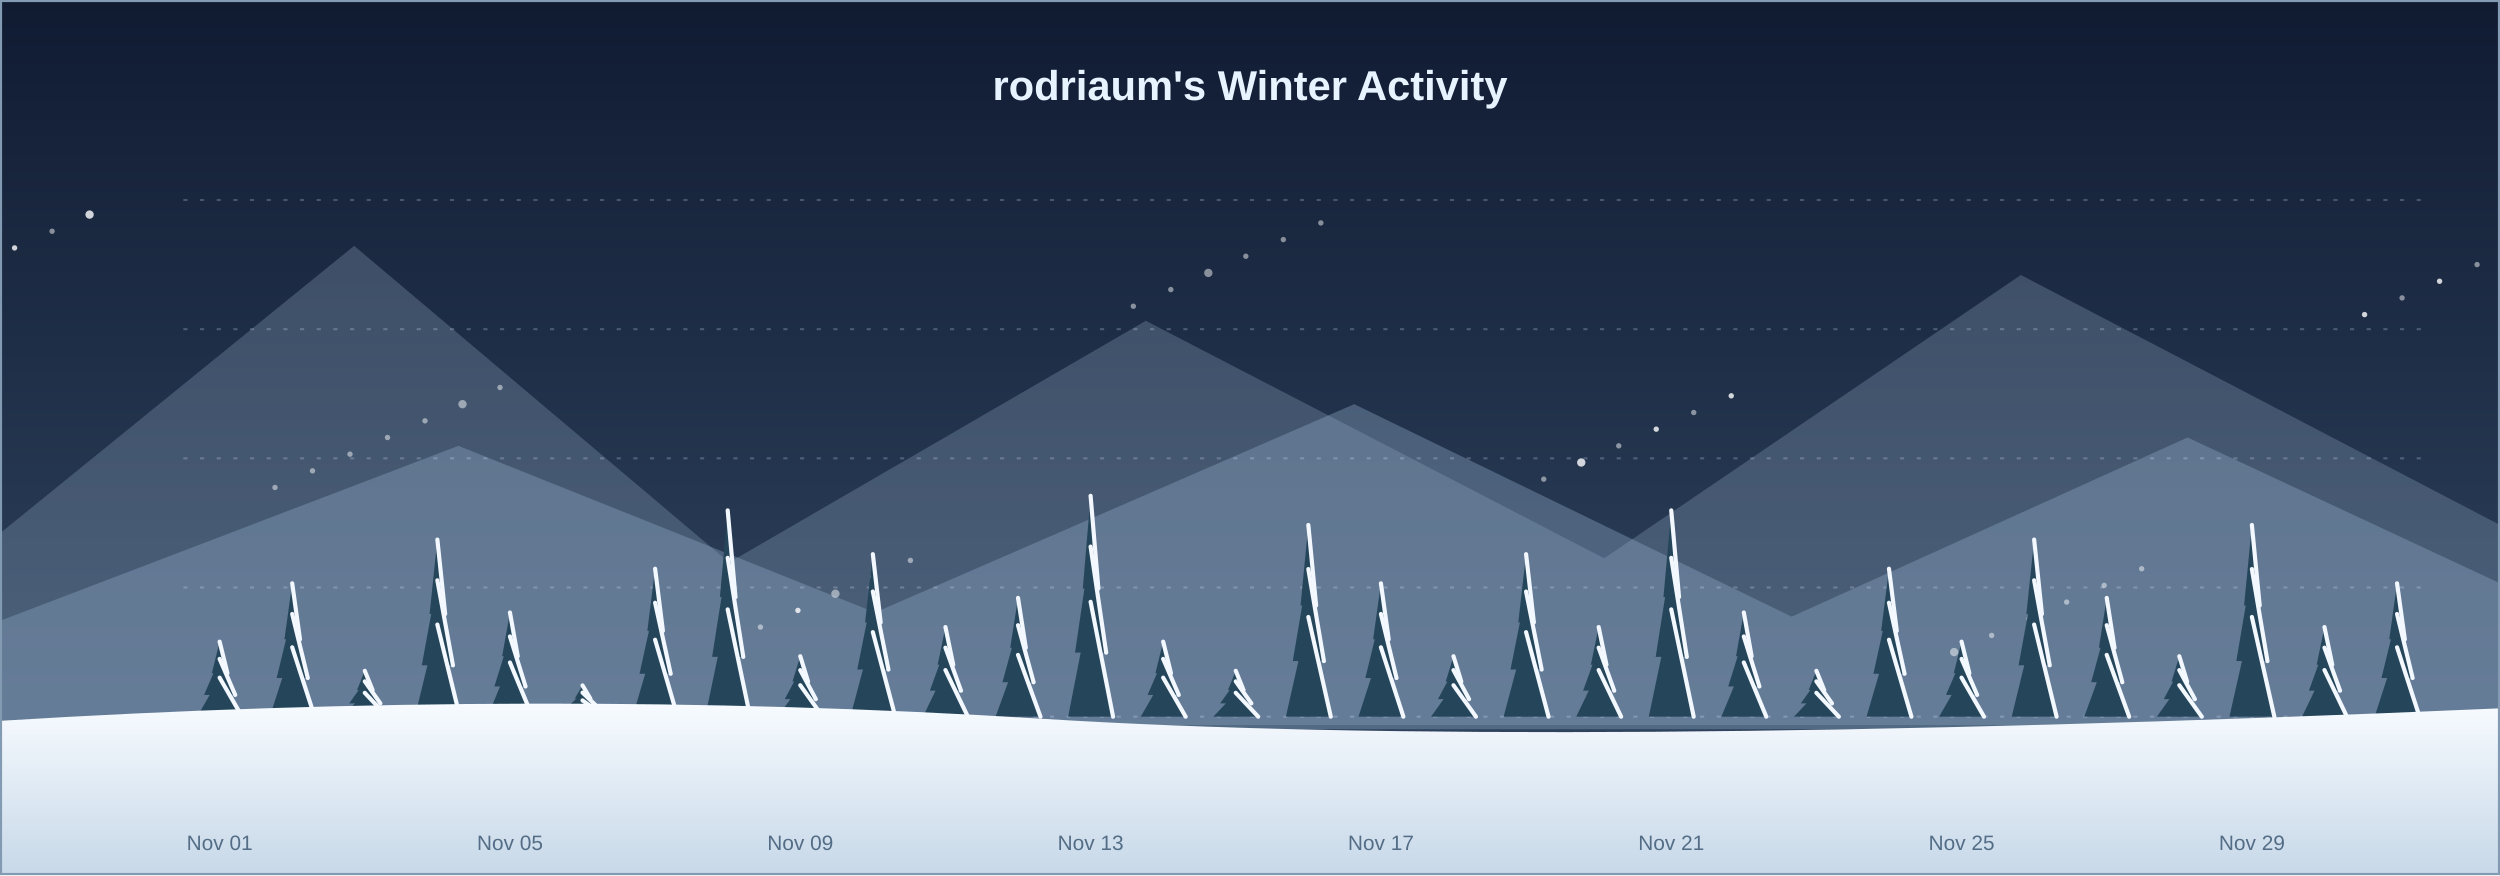
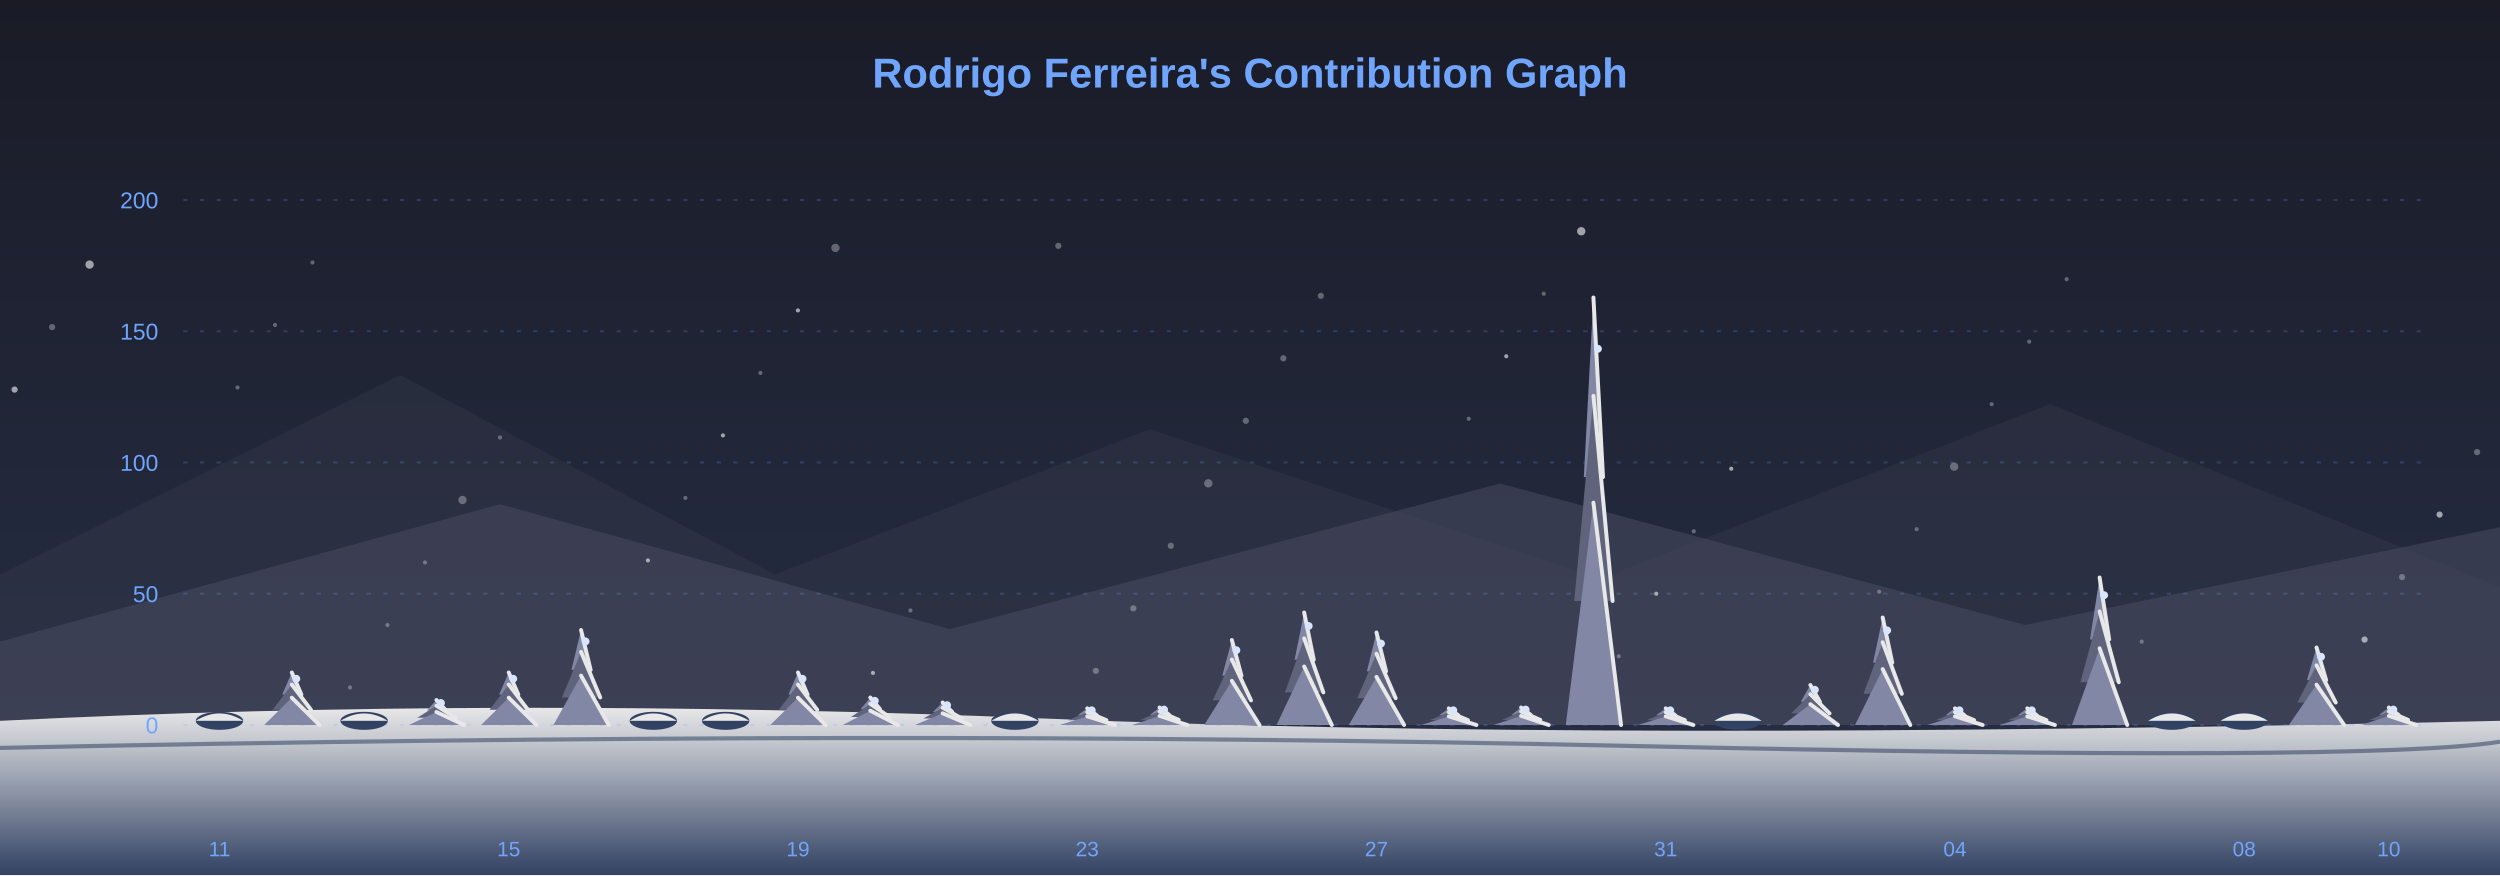
- <svg xmlns="http://www.w3.org/2000/svg" width="1200" height="420" viewBox="0 0 1200 420" role="img" aria-label="Snowy contribution graph preview">
+ <svg xmlns="http://www.w3.org/2000/svg" width="1200" height="420" viewBox="0 0 1200 420" role="img" aria-label="Rodrigo Ferreira's Contribution Graph">
  <defs>
-     <linearGradient id="sky" x1="0" y1="0" x2="0" y2="1">
-       <stop offset="0%" stop-color="#101b32" />
-       <stop offset="100%" stop-color="#354b67" />
+     <linearGradient id="snowy-sky" x1="0" y1="0" x2="0" y2="1">
+       <stop offset="0%" stop-color="#1a1b27" />
+       <stop offset="100%" stop-color="#283149" />
    </linearGradient>
-     <linearGradient id="ground" x1="0" y1="0" x2="0" y2="1">
-       <stop offset="0%" stop-color="#f7fbff" />
-       <stop offset="100%" stop-color="#c7d8e8" />
+     <linearGradient id="snowy-ground" x1="0" y1="0" x2="0" y2="1">
+       <stop offset="0%" stop-color="#e8e8e9" />
+       <stop offset="100%" stop-color="#324263" />
    </linearGradient>
  </defs>
-   <rect width="1200" height="420" fill="url(#sky)" />
-   <text x="600" y="48" text-anchor="middle" fill="#e7f3ff" font-family="Arial,sans-serif" font-size="20" font-weight="600">rodriaum's Winter Activity</text>
-   <path d="M0 256 L170 118 L350 270 L550 154 L770 268 L970 132 L1200 252 V348 H0Z" fill="#a9c0d8" opacity=".25" />
-   <path d="M0 298 L220 214 L420 294 L650 194 L860 296 L1050 210 L1200 280 V350 H0Z" fill="#8da9c4" opacity=".38" />
-   <g stroke="#dcecff" stroke-opacity=".24" stroke-dasharray="2 6">
-     <path d="M88 96H1164" />
-     <path d="M88 158H1164" />
-     <path d="M88 220H1164" />
-     <path d="M88 282H1164" />
-     <path d="M88 344H1164" />
-   </g>
-   <circle cx="43" cy="103" r="2" fill="#fff" opacity="0.8" />
-   <circle cx="240" cy="186" r="1.3" fill="#fff" opacity="0.48" />
-   <circle cx="437" cy="269" r="1.3" fill="#fff" opacity="0.48" />
-   <circle cx="634" cy="107" r="1.3" fill="#fff" opacity="0.48" />
-   <circle cx="831" cy="190" r="1.3" fill="#fff" opacity="0.8" />
-   <circle cx="1028" cy="273" r="1.3" fill="#fff" opacity="0.48" />
-   <circle cx="25" cy="111" r="1.3" fill="#fff" opacity="0.48" />
-   <circle cx="222" cy="194" r="2" fill="#fff" opacity="0.48" />
-   <circle cx="419" cy="277" r="1.3" fill="#fff" opacity="0.8" />
-   <circle cx="616" cy="115" r="1.3" fill="#fff" opacity="0.48" />
-   <circle cx="813" cy="198" r="1.3" fill="#fff" opacity="0.48" />
-   <circle cx="1010" cy="281" r="1.3" fill="#fff" opacity="0.48" />
-   <circle cx="7" cy="119" r="1.3" fill="#fff" opacity="0.8" />
-   <circle cx="204" cy="202" r="1.3" fill="#fff" opacity="0.48" />
-   <circle cx="401" cy="285" r="2" fill="#fff" opacity="0.48" />
-   <circle cx="598" cy="123" r="1.3" fill="#fff" opacity="0.48" />
-   <circle cx="795" cy="206" r="1.3" fill="#fff" opacity="0.8" />
-   <circle cx="992" cy="289" r="1.3" fill="#fff" opacity="0.48" />
-   <circle cx="1189" cy="127" r="1.3" fill="#fff" opacity="0.48" />
-   <circle cx="186" cy="210" r="1.3" fill="#fff" opacity="0.48" />
-   <circle cx="383" cy="293" r="1.3" fill="#fff" opacity="0.8" />
-   <circle cx="580" cy="131" r="2" fill="#fff" opacity="0.48" />
-   <circle cx="777" cy="214" r="1.3" fill="#fff" opacity="0.48" />
-   <circle cx="974" cy="297" r="1.3" fill="#fff" opacity="0.48" />
-   <circle cx="1171" cy="135" r="1.3" fill="#fff" opacity="0.8" />
-   <circle cx="168" cy="218" r="1.3" fill="#fff" opacity="0.48" />
-   <circle cx="365" cy="301" r="1.3" fill="#fff" opacity="0.48" />
-   <circle cx="562" cy="139" r="1.3" fill="#fff" opacity="0.48" />
-   <circle cx="759" cy="222" r="2" fill="#fff" opacity="0.8" />
-   <circle cx="956" cy="305" r="1.3" fill="#fff" opacity="0.48" />
-   <circle cx="1153" cy="143" r="1.3" fill="#fff" opacity="0.48" />
-   <circle cx="150" cy="226" r="1.3" fill="#fff" opacity="0.48" />
-   <circle cx="347" cy="309" r="1.3" fill="#fff" opacity="0.8" />
-   <circle cx="544" cy="147" r="1.3" fill="#fff" opacity="0.48" />
-   <circle cx="741" cy="230" r="1.3" fill="#fff" opacity="0.48" />
-   <circle cx="938" cy="313" r="2" fill="#fff" opacity="0.48" />
-   <circle cx="1135" cy="151" r="1.3" fill="#fff" opacity="0.8" />
-   <circle cx="132" cy="234" r="1.3" fill="#fff" opacity="0.48" />
-   <g>
-     <rect x="104.319" y="338.96" width="2.2" height="5.04" fill="#52677b" />
-     <path d="M105.419 308L109.159 323.12H101.679Z" fill="#25465a" />
-     <path d="M105.419 308L109.159 323.12" stroke="#f3f8ff" stroke-width="2" stroke-linecap="round" />
-     <path d="M105.419 316.28L112.899 333.56H97.939Z" fill="#25465a" />
-     <path d="M105.419 316.28L112.899 333.56" stroke="#f3f8ff" stroke-width="2" stroke-linecap="round" />
-     <path d="M105.419 325.28L116.199 344H94.639Z" fill="#25465a" />
-     <path d="M105.419 325.28L116.199 344" stroke="#f3f8ff" stroke-width="2" stroke-linecap="round" />
-   </g>
-   <g>
-     <rect x="139.158" y="335.04" width="2.2" height="8.96" fill="#52677b" />
-     <path d="M140.258 280L143.998 306.88H136.518Z" fill="#25465a" />
-     <path d="M140.258 280L143.998 306.88" stroke="#f3f8ff" stroke-width="2" stroke-linecap="round" />
-     <path d="M140.258 294.72L147.738 325.44H132.778Z" fill="#25465a" />
-     <path d="M140.258 294.72L147.738 325.44" stroke="#f3f8ff" stroke-width="2" stroke-linecap="round" />
-     <path d="M140.258 310.72L151.038 344H129.478Z" fill="#25465a" />
-     <path d="M140.258 310.72L151.038 344" stroke="#f3f8ff" stroke-width="2" stroke-linecap="round" />
-   </g>
-   <g>
-     <rect x="173.997" y="340.92" width="2.2" height="3.08" fill="#52677b" />
-     <path d="M175.097 322L178.837 331.24H171.357Z" fill="#25465a" />
-     <path d="M175.097 322L178.837 331.24" stroke="#f3f8ff" stroke-width="2" stroke-linecap="round" />
-     <path d="M175.097 327.06L182.577 337.62H167.617Z" fill="#25465a" />
-     <path d="M175.097 327.06L182.577 337.62" stroke="#f3f8ff" stroke-width="2" stroke-linecap="round" />
-     <path d="M175.097 332.56L185.877 344H164.317Z" fill="#25465a" />
-     <path d="M175.097 332.56L185.877 344" stroke="#f3f8ff" stroke-width="2" stroke-linecap="round" />
-   </g>
-   <g>
-     <rect x="208.835" y="332.1" width="2.2" height="11.9" fill="#52677b" />
-     <path d="M209.935 259L213.675 294.7H206.195Z" fill="#25465a" />
-     <path d="M209.935 259L213.675 294.7" stroke="#f3f8ff" stroke-width="2" stroke-linecap="round" />
-     <path d="M209.935 278.55L217.415 319.35H202.455Z" fill="#25465a" />
-     <path d="M209.935 278.55L217.415 319.35" stroke="#f3f8ff" stroke-width="2" stroke-linecap="round" />
-     <path d="M209.935 299.8L220.715 344H199.155Z" fill="#25465a" />
-     <path d="M209.935 299.8L220.715 344" stroke="#f3f8ff" stroke-width="2" stroke-linecap="round" />
-   </g>
-   <g>
-     <rect x="243.674" y="337" width="2.2" height="7" fill="#52677b" />
-     <path d="M244.774 294L248.514 315H241.034Z" fill="#25465a" />
-     <path d="M244.774 294L248.514 315" stroke="#f3f8ff" stroke-width="2" stroke-linecap="round" />
-     <path d="M244.774 305.5L252.254 329.5H237.294Z" fill="#25465a" />
-     <path d="M244.774 305.5L252.254 329.5" stroke="#f3f8ff" stroke-width="2" stroke-linecap="round" />
-     <path d="M244.774 318L255.554 344H233.994Z" fill="#25465a" />
-     <path d="M244.774 318L255.554 344" stroke="#f3f8ff" stroke-width="2" stroke-linecap="round" />
-   </g>
-   <g>
-     <rect x="278.513" y="341.9" width="2.2" height="2.1" fill="#52677b" />
-     <path d="M279.613 329L283.353 335.3H275.873Z" fill="#25465a" />
-     <path d="M279.613 329L283.353 335.3" stroke="#f3f8ff" stroke-width="2" stroke-linecap="round" />
-     <path d="M279.613 332.45L287.093 339.65H272.133Z" fill="#25465a" />
-     <path d="M279.613 332.45L287.093 339.65" stroke="#f3f8ff" stroke-width="2" stroke-linecap="round" />
-     <path d="M279.613 336.2L290.393 344H268.833Z" fill="#25465a" />
-     <path d="M279.613 336.2L290.393 344" stroke="#f3f8ff" stroke-width="2" stroke-linecap="round" />
-   </g>
-   <g>
-     <rect x="313.352" y="334.06" width="2.2" height="9.94" fill="#52677b" />
-     <path d="M314.452 273L318.192 302.82H310.712Z" fill="#25465a" />
-     <path d="M314.452 273L318.192 302.82" stroke="#f3f8ff" stroke-width="2" stroke-linecap="round" />
-     <path d="M314.452 289.33L321.932 323.41H306.972Z" fill="#25465a" />
-     <path d="M314.452 289.33L321.932 323.41" stroke="#f3f8ff" stroke-width="2" stroke-linecap="round" />
-     <path d="M314.452 307.08L325.232 344H303.672Z" fill="#25465a" />
-     <path d="M314.452 307.08L325.232 344" stroke="#f3f8ff" stroke-width="2" stroke-linecap="round" />
-   </g>
-   <g>
-     <rect x="348.19" y="330.14" width="2.2" height="13.86" fill="#52677b" />
-     <path d="M349.29 245L353.03 286.58H345.55Z" fill="#25465a" />
-     <path d="M349.29 245L353.03 286.58" stroke="#f3f8ff" stroke-width="2" stroke-linecap="round" />
-     <path d="M349.29 267.77L356.77 315.29H341.81Z" fill="#25465a" />
-     <path d="M349.29 267.77L356.77 315.29" stroke="#f3f8ff" stroke-width="2" stroke-linecap="round" />
-     <path d="M349.29 292.52L360.07 344H338.51Z" fill="#25465a" />
-     <path d="M349.29 292.52L360.07 344" stroke="#f3f8ff" stroke-width="2" stroke-linecap="round" />
-   </g>
-   <g>
-     <rect x="383.029" y="339.94" width="2.2" height="4.06" fill="#52677b" />
-     <path d="M384.129 315L387.869 327.18H380.389Z" fill="#25465a" />
-     <path d="M384.129 315L387.869 327.18" stroke="#f3f8ff" stroke-width="2" stroke-linecap="round" />
-     <path d="M384.129 321.67L391.609 335.59H376.649Z" fill="#25465a" />
-     <path d="M384.129 321.67L391.609 335.59" stroke="#f3f8ff" stroke-width="2" stroke-linecap="round" />
-     <path d="M384.129 328.92L394.909 344H373.349Z" fill="#25465a" />
-     <path d="M384.129 328.92L394.909 344" stroke="#f3f8ff" stroke-width="2" stroke-linecap="round" />
-   </g>
-   <g>
-     <rect x="417.868" y="333.08" width="2.2" height="10.92" fill="#52677b" />
-     <path d="M418.968 266L422.708 298.76H415.228Z" fill="#25465a" />
-     <path d="M418.968 266L422.708 298.76" stroke="#f3f8ff" stroke-width="2" stroke-linecap="round" />
-     <path d="M418.968 283.94L426.448 321.38H411.488Z" fill="#25465a" />
-     <path d="M418.968 283.94L426.448 321.38" stroke="#f3f8ff" stroke-width="2" stroke-linecap="round" />
-     <path d="M418.968 303.44L429.748 344H408.188Z" fill="#25465a" />
-     <path d="M418.968 303.44L429.748 344" stroke="#f3f8ff" stroke-width="2" stroke-linecap="round" />
-   </g>
-   <g>
-     <rect x="452.706" y="337.98" width="2.2" height="6.02" fill="#52677b" />
-     <path d="M453.806 301L457.546 319.06H450.066Z" fill="#25465a" />
-     <path d="M453.806 301L457.546 319.06" stroke="#f3f8ff" stroke-width="2" stroke-linecap="round" />
-     <path d="M453.806 310.89L461.286 331.53H446.326Z" fill="#25465a" />
-     <path d="M453.806 310.89L461.286 331.53" stroke="#f3f8ff" stroke-width="2" stroke-linecap="round" />
-     <path d="M453.806 321.64L464.586 344H443.026Z" fill="#25465a" />
-     <path d="M453.806 321.64L464.586 344" stroke="#f3f8ff" stroke-width="2" stroke-linecap="round" />
-   </g>
-   <g>
-     <rect x="487.545" y="336.02" width="2.2" height="7.98" fill="#52677b" />
-     <path d="M488.645 287L492.385 310.94H484.905Z" fill="#25465a" />
-     <path d="M488.645 287L492.385 310.94" stroke="#f3f8ff" stroke-width="2" stroke-linecap="round" />
-     <path d="M488.645 300.11L496.125 327.47H481.165Z" fill="#25465a" />
-     <path d="M488.645 300.11L496.125 327.47" stroke="#f3f8ff" stroke-width="2" stroke-linecap="round" />
-     <path d="M488.645 314.36L499.425 344H477.865Z" fill="#25465a" />
-     <path d="M488.645 314.36L499.425 344" stroke="#f3f8ff" stroke-width="2" stroke-linecap="round" />
-   </g>
-   <g>
-     <rect x="522.384" y="329.16" width="2.2" height="14.84" fill="#52677b" />
-     <path d="M523.484 238L527.224 282.52H519.744Z" fill="#25465a" />
-     <path d="M523.484 238L527.224 282.52" stroke="#f3f8ff" stroke-width="2" stroke-linecap="round" />
-     <path d="M523.484 262.38L530.964 313.26H516.004Z" fill="#25465a" />
-     <path d="M523.484 262.38L530.964 313.26" stroke="#f3f8ff" stroke-width="2" stroke-linecap="round" />
-     <path d="M523.484 288.88L534.264 344H512.704Z" fill="#25465a" />
-     <path d="M523.484 288.88L534.264 344" stroke="#f3f8ff" stroke-width="2" stroke-linecap="round" />
-   </g>
-   <g>
-     <rect x="557.223" y="338.96" width="2.2" height="5.04" fill="#52677b" />
-     <path d="M558.323 308L562.063 323.12H554.583Z" fill="#25465a" />
-     <path d="M558.323 308L562.063 323.12" stroke="#f3f8ff" stroke-width="2" stroke-linecap="round" />
-     <path d="M558.323 316.28L565.803 333.56H550.843Z" fill="#25465a" />
-     <path d="M558.323 316.28L565.803 333.56" stroke="#f3f8ff" stroke-width="2" stroke-linecap="round" />
-     <path d="M558.323 325.28L569.103 344H547.543Z" fill="#25465a" />
-     <path d="M558.323 325.28L569.103 344" stroke="#f3f8ff" stroke-width="2" stroke-linecap="round" />
-   </g>
-   <g>
-     <rect x="592.061" y="340.92" width="2.2" height="3.08" fill="#52677b" />
-     <path d="M593.161 322L596.901 331.24H589.421Z" fill="#25465a" />
-     <path d="M593.161 322L596.901 331.24" stroke="#f3f8ff" stroke-width="2" stroke-linecap="round" />
-     <path d="M593.161 327.06L600.641 337.62H585.681Z" fill="#25465a" />
-     <path d="M593.161 327.06L600.641 337.62" stroke="#f3f8ff" stroke-width="2" stroke-linecap="round" />
-     <path d="M593.161 332.56L603.941 344H582.381Z" fill="#25465a" />
-     <path d="M593.161 332.56L603.941 344" stroke="#f3f8ff" stroke-width="2" stroke-linecap="round" />
-   </g>
-   <g>
-     <rect x="626.9" y="331.12" width="2.2" height="12.88" fill="#52677b" />
-     <path d="M628 252L631.74 290.64H624.26Z" fill="#25465a" />
-     <path d="M628 252L631.74 290.64" stroke="#f3f8ff" stroke-width="2" stroke-linecap="round" />
-     <path d="M628 273.16L635.48 317.32H620.52Z" fill="#25465a" />
-     <path d="M628 273.16L635.48 317.32" stroke="#f3f8ff" stroke-width="2" stroke-linecap="round" />
-     <path d="M628 296.16L638.78 344H617.22Z" fill="#25465a" />
-     <path d="M628 296.16L638.78 344" stroke="#f3f8ff" stroke-width="2" stroke-linecap="round" />
-   </g>
-   <g>
-     <rect x="661.739" y="335.04" width="2.2" height="8.96" fill="#52677b" />
-     <path d="M662.839 280L666.579 306.88H659.099Z" fill="#25465a" />
-     <path d="M662.839 280L666.579 306.88" stroke="#f3f8ff" stroke-width="2" stroke-linecap="round" />
-     <path d="M662.839 294.72L670.319 325.44H655.359Z" fill="#25465a" />
-     <path d="M662.839 294.72L670.319 325.44" stroke="#f3f8ff" stroke-width="2" stroke-linecap="round" />
-     <path d="M662.839 310.72L673.619 344H652.059Z" fill="#25465a" />
-     <path d="M662.839 310.72L673.619 344" stroke="#f3f8ff" stroke-width="2" stroke-linecap="round" />
-   </g>
-   <g>
-     <rect x="696.577" y="339.94" width="2.2" height="4.06" fill="#52677b" />
-     <path d="M697.677 315L701.417 327.18H693.937Z" fill="#25465a" />
-     <path d="M697.677 315L701.417 327.18" stroke="#f3f8ff" stroke-width="2" stroke-linecap="round" />
-     <path d="M697.677 321.67L705.157 335.59H690.197Z" fill="#25465a" />
-     <path d="M697.677 321.67L705.157 335.59" stroke="#f3f8ff" stroke-width="2" stroke-linecap="round" />
-     <path d="M697.677 328.92L708.457 344H686.897Z" fill="#25465a" />
-     <path d="M697.677 328.92L708.457 344" stroke="#f3f8ff" stroke-width="2" stroke-linecap="round" />
-   </g>
-   <g>
-     <rect x="731.416" y="333.08" width="2.2" height="10.92" fill="#52677b" />
-     <path d="M732.516 266L736.256 298.76H728.776Z" fill="#25465a" />
-     <path d="M732.516 266L736.256 298.76" stroke="#f3f8ff" stroke-width="2" stroke-linecap="round" />
-     <path d="M732.516 283.94L739.996 321.38H725.036Z" fill="#25465a" />
-     <path d="M732.516 283.94L739.996 321.38" stroke="#f3f8ff" stroke-width="2" stroke-linecap="round" />
-     <path d="M732.516 303.44L743.296 344H721.736Z" fill="#25465a" />
-     <path d="M732.516 303.44L743.296 344" stroke="#f3f8ff" stroke-width="2" stroke-linecap="round" />
-   </g>
-   <g>
-     <rect x="766.255" y="337.98" width="2.2" height="6.02" fill="#52677b" />
-     <path d="M767.355 301L771.095 319.06H763.615Z" fill="#25465a" />
-     <path d="M767.355 301L771.095 319.06" stroke="#f3f8ff" stroke-width="2" stroke-linecap="round" />
-     <path d="M767.355 310.89L774.835 331.53H759.875Z" fill="#25465a" />
-     <path d="M767.355 310.89L774.835 331.53" stroke="#f3f8ff" stroke-width="2" stroke-linecap="round" />
-     <path d="M767.355 321.64L778.135 344H756.575Z" fill="#25465a" />
-     <path d="M767.355 321.64L778.135 344" stroke="#f3f8ff" stroke-width="2" stroke-linecap="round" />
-   </g>
-   <g>
-     <rect x="801.094" y="330.14" width="2.2" height="13.86" fill="#52677b" />
-     <path d="M802.194 245L805.934 286.58H798.454Z" fill="#25465a" />
-     <path d="M802.194 245L805.934 286.58" stroke="#f3f8ff" stroke-width="2" stroke-linecap="round" />
-     <path d="M802.194 267.77L809.674 315.29H794.714Z" fill="#25465a" />
-     <path d="M802.194 267.77L809.674 315.29" stroke="#f3f8ff" stroke-width="2" stroke-linecap="round" />
-     <path d="M802.194 292.52L812.974 344H791.414Z" fill="#25465a" />
-     <path d="M802.194 292.52L812.974 344" stroke="#f3f8ff" stroke-width="2" stroke-linecap="round" />
-   </g>
-   <g>
-     <rect x="835.932" y="337" width="2.2" height="7" fill="#52677b" />
-     <path d="M837.032 294L840.772 315H833.292Z" fill="#25465a" />
-     <path d="M837.032 294L840.772 315" stroke="#f3f8ff" stroke-width="2" stroke-linecap="round" />
-     <path d="M837.032 305.5L844.512 329.5H829.552Z" fill="#25465a" />
-     <path d="M837.032 305.5L844.512 329.5" stroke="#f3f8ff" stroke-width="2" stroke-linecap="round" />
-     <path d="M837.032 318L847.812 344H826.252Z" fill="#25465a" />
-     <path d="M837.032 318L847.812 344" stroke="#f3f8ff" stroke-width="2" stroke-linecap="round" />
-   </g>
-   <g>
-     <rect x="870.771" y="340.92" width="2.2" height="3.08" fill="#52677b" />
-     <path d="M871.871 322L875.611 331.24H868.131Z" fill="#25465a" />
-     <path d="M871.871 322L875.611 331.24" stroke="#f3f8ff" stroke-width="2" stroke-linecap="round" />
-     <path d="M871.871 327.06L879.351 337.62H864.391Z" fill="#25465a" />
-     <path d="M871.871 327.06L879.351 337.62" stroke="#f3f8ff" stroke-width="2" stroke-linecap="round" />
-     <path d="M871.871 332.56L882.651 344H861.091Z" fill="#25465a" />
-     <path d="M871.871 332.56L882.651 344" stroke="#f3f8ff" stroke-width="2" stroke-linecap="round" />
-   </g>
-   <g>
-     <rect x="905.61" y="334.06" width="2.2" height="9.94" fill="#52677b" />
-     <path d="M906.71 273L910.45 302.82H902.97Z" fill="#25465a" />
-     <path d="M906.71 273L910.45 302.82" stroke="#f3f8ff" stroke-width="2" stroke-linecap="round" />
-     <path d="M906.71 289.33L914.19 323.41H899.23Z" fill="#25465a" />
-     <path d="M906.71 289.33L914.19 323.41" stroke="#f3f8ff" stroke-width="2" stroke-linecap="round" />
-     <path d="M906.71 307.08L917.49 344H895.93Z" fill="#25465a" />
-     <path d="M906.71 307.08L917.49 344" stroke="#f3f8ff" stroke-width="2" stroke-linecap="round" />
-   </g>
-   <g>
-     <rect x="940.448" y="338.96" width="2.2" height="5.04" fill="#52677b" />
-     <path d="M941.548 308L945.288 323.12H937.808Z" fill="#25465a" />
-     <path d="M941.548 308L945.288 323.12" stroke="#f3f8ff" stroke-width="2" stroke-linecap="round" />
-     <path d="M941.548 316.28L949.028 333.56H934.068Z" fill="#25465a" />
-     <path d="M941.548 316.28L949.028 333.56" stroke="#f3f8ff" stroke-width="2" stroke-linecap="round" />
-     <path d="M941.548 325.28L952.328 344H930.768Z" fill="#25465a" />
-     <path d="M941.548 325.28L952.328 344" stroke="#f3f8ff" stroke-width="2" stroke-linecap="round" />
-   </g>
-   <g>
-     <rect x="975.287" y="332.1" width="2.2" height="11.9" fill="#52677b" />
-     <path d="M976.387 259L980.127 294.7H972.647Z" fill="#25465a" />
-     <path d="M976.387 259L980.127 294.7" stroke="#f3f8ff" stroke-width="2" stroke-linecap="round" />
-     <path d="M976.387 278.55L983.867 319.35H968.907Z" fill="#25465a" />
-     <path d="M976.387 278.55L983.867 319.35" stroke="#f3f8ff" stroke-width="2" stroke-linecap="round" />
-     <path d="M976.387 299.8L987.167 344H965.607Z" fill="#25465a" />
-     <path d="M976.387 299.8L987.167 344" stroke="#f3f8ff" stroke-width="2" stroke-linecap="round" />
-   </g>
-   <g>
-     <rect x="1010.126" y="336.02" width="2.2" height="7.98" fill="#52677b" />
-     <path d="M1011.226 287L1014.966 310.94H1007.486Z" fill="#25465a" />
-     <path d="M1011.226 287L1014.966 310.94" stroke="#f3f8ff" stroke-width="2" stroke-linecap="round" />
-     <path d="M1011.226 300.11L1018.706 327.47H1003.746Z" fill="#25465a" />
-     <path d="M1011.226 300.11L1018.706 327.47" stroke="#f3f8ff" stroke-width="2" stroke-linecap="round" />
-     <path d="M1011.226 314.36L1022.006 344H1000.446Z" fill="#25465a" />
-     <path d="M1011.226 314.36L1022.006 344" stroke="#f3f8ff" stroke-width="2" stroke-linecap="round" />
-   </g>
-   <g>
-     <rect x="1044.965" y="339.94" width="2.2" height="4.06" fill="#52677b" />
-     <path d="M1046.065 315L1049.805 327.18H1042.325Z" fill="#25465a" />
-     <path d="M1046.065 315L1049.805 327.18" stroke="#f3f8ff" stroke-width="2" stroke-linecap="round" />
-     <path d="M1046.065 321.67L1053.545 335.59H1038.585Z" fill="#25465a" />
-     <path d="M1046.065 321.67L1053.545 335.59" stroke="#f3f8ff" stroke-width="2" stroke-linecap="round" />
-     <path d="M1046.065 328.92L1056.845 344H1035.285Z" fill="#25465a" />
-     <path d="M1046.065 328.92L1056.845 344" stroke="#f3f8ff" stroke-width="2" stroke-linecap="round" />
-   </g>
-   <g>
-     <rect x="1079.803" y="331.12" width="2.2" height="12.88" fill="#52677b" />
-     <path d="M1080.903 252L1084.643 290.64H1077.163Z" fill="#25465a" />
-     <path d="M1080.903 252L1084.643 290.64" stroke="#f3f8ff" stroke-width="2" stroke-linecap="round" />
-     <path d="M1080.903 273.16L1088.383 317.32H1073.423Z" fill="#25465a" />
-     <path d="M1080.903 273.16L1088.383 317.32" stroke="#f3f8ff" stroke-width="2" stroke-linecap="round" />
-     <path d="M1080.903 296.16L1091.683 344H1070.123Z" fill="#25465a" />
-     <path d="M1080.903 296.16L1091.683 344" stroke="#f3f8ff" stroke-width="2" stroke-linecap="round" />
-   </g>
-   <g>
-     <rect x="1114.642" y="337.98" width="2.2" height="6.02" fill="#52677b" />
-     <path d="M1115.742 301L1119.482 319.06H1112.002Z" fill="#25465a" />
-     <path d="M1115.742 301L1119.482 319.06" stroke="#f3f8ff" stroke-width="2" stroke-linecap="round" />
-     <path d="M1115.742 310.89L1123.222 331.53H1108.262Z" fill="#25465a" />
-     <path d="M1115.742 310.89L1123.222 331.53" stroke="#f3f8ff" stroke-width="2" stroke-linecap="round" />
-     <path d="M1115.742 321.64L1126.522 344H1104.962Z" fill="#25465a" />
-     <path d="M1115.742 321.64L1126.522 344" stroke="#f3f8ff" stroke-width="2" stroke-linecap="round" />
-   </g>
-   <g>
-     <rect x="1149.481" y="335.04" width="2.2" height="8.96" fill="#52677b" />
-     <path d="M1150.581 280L1154.321 306.88H1146.841Z" fill="#25465a" />
-     <path d="M1150.581 280L1154.321 306.88" stroke="#f3f8ff" stroke-width="2" stroke-linecap="round" />
-     <path d="M1150.581 294.72L1158.061 325.44H1143.101Z" fill="#25465a" />
-     <path d="M1150.581 294.72L1158.061 325.44" stroke="#f3f8ff" stroke-width="2" stroke-linecap="round" />
-     <path d="M1150.581 310.72L1161.361 344H1139.801Z" fill="#25465a" />
-     <path d="M1150.581 310.72L1161.361 344" stroke="#f3f8ff" stroke-width="2" stroke-linecap="round" />
-   </g>
-   <path d="M0 346 Q260 330 500 345 T1200 340 V420 H0Z" fill="url(#ground)" />
-   <g fill="#536d86" font-family="Arial,sans-serif" font-size="10" text-anchor="middle">
-     <text x="105.419" y="408">Nov 01</text>
-     <text x="244.774" y="408">Nov 05</text>
-     <text x="384.129" y="408">Nov 09</text>
-     <text x="523.484" y="408">Nov 13</text>
-     <text x="662.839" y="408">Nov 17</text>
-     <text x="802.194" y="408">Nov 21</text>
-     <text x="941.548" y="408">Nov 25</text>
-     <text x="1080.903" y="408">Nov 29</text>
-   </g>
-   <rect x=".5" y=".5" width="1199" height="419" fill="none" stroke="#829ab2" />
+   <rect width="1200" height="420" rx="0" fill="url(#snowy-sky)" />
+   <text x="600" y="42" text-anchor="middle" fill="#70a5fd" font-family="Segoe UI, Arial, sans-serif" font-size="20" font-weight="600">Rodrigo Ferreira's Contribution Graph</text>
+   <path d="M0 275.76 L192 180 L372 275.76 L552 206.04 L768 277.944 L984 193.944 L1200 281.976 V348 H0 Z" fill="#37394a" opacity="0.36" />
+   <path d="M0 308.008 L240 242.049 L456 301.98 L720 232.08 L972 300.009 L1200 253.062 V348 H0 Z" fill="#4b4e63" opacity="0.5" />
+   <circle cx="43" cy="127" r="2" fill="#d6d6d8" opacity="0.72" />
+   <circle cx="240" cy="210" r="1" fill="#d6d6d8" opacity="0.38" />
+   <circle cx="437" cy="293" r="1" fill="#d6d6d8" opacity="0.38" />
+   <circle cx="634" cy="142" r="1.5" fill="#d6d6d8" opacity="0.38" />
+   <circle cx="831" cy="225" r="1" fill="#d6d6d8" opacity="0.72" />
+   <circle cx="1028" cy="308" r="1" fill="#d6d6d8" opacity="0.38" />
+   <circle cx="25" cy="157" r="1.5" fill="#d6d6d8" opacity="0.38" />
+   <circle cx="222" cy="240" r="2" fill="#d6d6d8" opacity="0.38" />
+   <circle cx="419" cy="323" r="1" fill="#d6d6d8" opacity="0.72" />
+   <circle cx="616" cy="172" r="1.5" fill="#d6d6d8" opacity="0.38" />
+   <circle cx="813" cy="255" r="1" fill="#d6d6d8" opacity="0.38" />
+   <circle cx="1010" cy="338" r="1" fill="#d6d6d8" opacity="0.38" />
+   <circle cx="7" cy="187" r="1.5" fill="#d6d6d8" opacity="0.72" />
+   <circle cx="204" cy="270" r="1" fill="#d6d6d8" opacity="0.38" />
+   <circle cx="401" cy="119" r="2" fill="#d6d6d8" opacity="0.38" />
+   <circle cx="598" cy="202" r="1.5" fill="#d6d6d8" opacity="0.38" />
+   <circle cx="795" cy="285" r="1" fill="#d6d6d8" opacity="0.72" />
+   <circle cx="992" cy="134" r="1" fill="#d6d6d8" opacity="0.38" />
+   <circle cx="1189" cy="217" r="1.5" fill="#d6d6d8" opacity="0.38" />
+   <circle cx="186" cy="300" r="1" fill="#d6d6d8" opacity="0.38" />
+   <circle cx="383" cy="149" r="1" fill="#d6d6d8" opacity="0.72" />
+   <circle cx="580" cy="232" r="2" fill="#d6d6d8" opacity="0.38" />
+   <circle cx="777" cy="315" r="1" fill="#d6d6d8" opacity="0.38" />
+   <circle cx="974" cy="164" r="1" fill="#d6d6d8" opacity="0.38" />
+   <circle cx="1171" cy="247" r="1.5" fill="#d6d6d8" opacity="0.72" />
+   <circle cx="168" cy="330" r="1" fill="#d6d6d8" opacity="0.38" />
+   <circle cx="365" cy="179" r="1" fill="#d6d6d8" opacity="0.38" />
+   <circle cx="562" cy="262" r="1.5" fill="#d6d6d8" opacity="0.38" />
+   <circle cx="759" cy="111" r="2" fill="#d6d6d8" opacity="0.72" />
+   <circle cx="956" cy="194" r="1" fill="#d6d6d8" opacity="0.38" />
+   <circle cx="1153" cy="277" r="1.5" fill="#d6d6d8" opacity="0.38" />
+   <circle cx="150" cy="126" r="1" fill="#d6d6d8" opacity="0.38" />
+   <circle cx="347" cy="209" r="1" fill="#d6d6d8" opacity="0.72" />
+   <circle cx="544" cy="292" r="1.5" fill="#d6d6d8" opacity="0.38" />
+   <circle cx="741" cy="141" r="1" fill="#d6d6d8" opacity="0.38" />
+   <circle cx="938" cy="224" r="2" fill="#d6d6d8" opacity="0.38" />
+   <circle cx="1135" cy="307" r="1.5" fill="#d6d6d8" opacity="0.72" />
+   <circle cx="132" cy="156" r="1" fill="#d6d6d8" opacity="0.38" />
+   <circle cx="329" cy="239" r="1" fill="#d6d6d8" opacity="0.38" />
+   <circle cx="526" cy="322" r="1.5" fill="#d6d6d8" opacity="0.38" />
+   <circle cx="723" cy="171" r="1" fill="#d6d6d8" opacity="0.72" />
+   <circle cx="920" cy="254" r="1" fill="#d6d6d8" opacity="0.38" />
+   <circle cx="1117" cy="337" r="2" fill="#d6d6d8" opacity="0.38" />
+   <circle cx="114" cy="186" r="1" fill="#d6d6d8" opacity="0.38" />
+   <circle cx="311" cy="269" r="1" fill="#d6d6d8" opacity="0.72" />
+   <circle cx="508" cy="118" r="1.5" fill="#d6d6d8" opacity="0.38" />
+   <circle cx="705" cy="201" r="1" fill="#d6d6d8" opacity="0.38" />
+   <circle cx="902" cy="284" r="1" fill="#d6d6d8" opacity="0.38" />
+   <path d="M0 346 Q240 334 504 345 T1200 346 V420 H0 Z" fill="url(#snowy-ground)" />
+   <path d="M0 359 Q420 350 780 358 T1200 356" fill="none" stroke="#324263" stroke-opacity="0.55" stroke-width="2" />
+   <path d="M88 348 H1164" fill="none" stroke="#70a5fd" stroke-opacity="0.2" stroke-dasharray="2 6" />
+   <text x="76" y="352" text-anchor="end" fill="#70a5fd" font-family="Arial, sans-serif" font-size="11">0</text>
+   <path d="M88 285 H1164" fill="none" stroke="#70a5fd" stroke-opacity="0.2" stroke-dasharray="2 6" />
+   <text x="76" y="289" text-anchor="end" fill="#70a5fd" font-family="Arial, sans-serif" font-size="11">50</text>
+   <path d="M88 222 H1164" fill="none" stroke="#70a5fd" stroke-opacity="0.2" stroke-dasharray="2 6" />
+   <text x="76" y="226" text-anchor="end" fill="#70a5fd" font-family="Arial, sans-serif" font-size="11">100</text>
+   <path d="M88 159 H1164" fill="none" stroke="#70a5fd" stroke-opacity="0.2" stroke-dasharray="2 6" />
+   <text x="76" y="163" text-anchor="end" fill="#70a5fd" font-family="Arial, sans-serif" font-size="11">150</text>
+   <path d="M88 96 H1164" fill="none" stroke="#70a5fd" stroke-opacity="0.2" stroke-dasharray="2 6" />
+   <text x="76" y="100" text-anchor="end" fill="#70a5fd" font-family="Arial, sans-serif" font-size="11">200</text>
+   <g>
+     <ellipse cx="105.355" cy="346" rx="11.371" ry="4.332" fill="#324263" />
+     <path d="M93.984 346 Q105.355 338.903 116.726 346" fill="#e8e8e9" />
+   </g>
+   <g>
+     <rect x="138.711" y="344" width="2.707" height="4" fill="#5f637b" />
+     <path d="M140.065 322.8 L144.667 333.384 H135.462 Z" fill="#8187a5" />
+     <path d="M140.065 322.8 L144.667 333.384" fill="none" stroke="#e8e8e9" stroke-width="1.895" stroke-linecap="round" />
+     <path d="M140.065 328.596 L149.27 340.692 H130.86 Z" fill="#5f637b" />
+     <path d="M140.065 328.596 L149.27 340.692" fill="none" stroke="#e8e8e9" stroke-width="1.895" stroke-linecap="round" />
+     <path d="M140.065 334.896 L153.331 348 H126.798 Z" fill="#8187a5" />
+     <path d="M140.065 334.896 L153.331 348" fill="none" stroke="#e8e8e9" stroke-width="1.895" stroke-linecap="round" />
+     <circle cx="142.23" cy="325.824" r="1.895" fill="#d7e6fe" />
+   </g>
+   <g>
+     <ellipse cx="174.774" cy="346" rx="11.371" ry="4.332" fill="#324263" />
+     <path d="M163.403 346 Q174.774 338.903 186.145 346" fill="#e8e8e9" />
+   </g>
+   <g>
+     <rect x="208.13" y="344" width="2.707" height="4" fill="#5f637b" />
+     <path d="M209.484 336 L214.086 341.04 H204.881 Z" fill="#8187a5" />
+     <path d="M209.484 336 L214.086 341.04" fill="none" stroke="#e8e8e9" stroke-width="1.895" stroke-linecap="round" />
+     <path d="M209.484 338.76 L218.689 344.52 H200.279 Z" fill="#5f637b" />
+     <path d="M209.484 338.76 L218.689 344.52" fill="none" stroke="#e8e8e9" stroke-width="1.895" stroke-linecap="round" />
+     <path d="M209.484 341.76 L222.75 348 H196.218 Z" fill="#8187a5" />
+     <path d="M209.484 341.76 L222.75 348" fill="none" stroke="#e8e8e9" stroke-width="1.895" stroke-linecap="round" />
+     <circle cx="211.65" cy="337.44" r="1.895" fill="#d7e6fe" />
+   </g>
+   <g>
+     <rect x="242.84" y="344" width="2.707" height="4" fill="#5f637b" />
+     <path d="M244.194 322.8 L248.796 333.384 H239.591 Z" fill="#8187a5" />
+     <path d="M244.194 322.8 L248.796 333.384" fill="none" stroke="#e8e8e9" stroke-width="1.895" stroke-linecap="round" />
+     <path d="M244.194 328.596 L253.399 340.692 H234.989 Z" fill="#5f637b" />
+     <path d="M244.194 328.596 L253.399 340.692" fill="none" stroke="#e8e8e9" stroke-width="1.895" stroke-linecap="round" />
+     <path d="M244.194 334.896 L257.46 348 H230.928 Z" fill="#8187a5" />
+     <path d="M244.194 334.896 L257.46 348" fill="none" stroke="#e8e8e9" stroke-width="1.895" stroke-linecap="round" />
+     <circle cx="246.359" cy="325.824" r="1.895" fill="#d7e6fe" />
+   </g>
+   <g>
+     <rect x="277.55" y="341.616" width="2.707" height="6.384" fill="#5f637b" />
+     <path d="M278.903 302.4 L283.506 321.552 H274.301 Z" fill="#8187a5" />
+     <path d="M278.903 302.4 L283.506 321.552" fill="none" stroke="#e8e8e9" stroke-width="1.895" stroke-linecap="round" />
+     <path d="M278.903 312.888 L288.108 334.776 H269.698 Z" fill="#5f637b" />
+     <path d="M278.903 312.888 L288.108 334.776" fill="none" stroke="#e8e8e9" stroke-width="1.895" stroke-linecap="round" />
+     <path d="M278.903 324.288 L292.169 348 H265.637 Z" fill="#8187a5" />
+     <path d="M278.903 324.288 L292.169 348" fill="none" stroke="#e8e8e9" stroke-width="1.895" stroke-linecap="round" />
+     <circle cx="281.069" cy="307.872" r="1.895" fill="#d7e6fe" />
+   </g>
+   <g>
+     <ellipse cx="313.613" cy="346" rx="11.371" ry="4.332" fill="#324263" />
+     <path d="M302.242 346 Q313.613 338.903 324.984 346" fill="#e8e8e9" />
+   </g>
+   <g>
+     <ellipse cx="348.323" cy="346" rx="11.371" ry="4.332" fill="#324263" />
+     <path d="M336.952 346 Q348.323 338.903 359.693 346" fill="#e8e8e9" />
+   </g>
+   <g>
+     <rect x="381.679" y="344" width="2.707" height="4" fill="#5f637b" />
+     <path d="M383.032 322.8 L387.635 333.384 H378.43 Z" fill="#8187a5" />
+     <path d="M383.032 322.8 L387.635 333.384" fill="none" stroke="#e8e8e9" stroke-width="1.895" stroke-linecap="round" />
+     <path d="M383.032 328.596 L392.237 340.692 H373.827 Z" fill="#5f637b" />
+     <path d="M383.032 328.596 L392.237 340.692" fill="none" stroke="#e8e8e9" stroke-width="1.895" stroke-linecap="round" />
+     <path d="M383.032 334.896 L396.298 348 H369.766 Z" fill="#8187a5" />
+     <path d="M383.032 334.896 L396.298 348" fill="none" stroke="#e8e8e9" stroke-width="1.895" stroke-linecap="round" />
+     <circle cx="385.198" cy="325.824" r="1.895" fill="#d7e6fe" />
+   </g>
+   <g>
+     <rect x="416.388" y="344" width="2.707" height="4" fill="#5f637b" />
+     <path d="M417.742 334.8 L422.344 340.344 H413.139 Z" fill="#8187a5" />
+     <path d="M417.742 334.8 L422.344 340.344" fill="none" stroke="#e8e8e9" stroke-width="1.895" stroke-linecap="round" />
+     <path d="M417.742 337.836 L426.947 344.172 H408.537 Z" fill="#5f637b" />
+     <path d="M417.742 337.836 L426.947 344.172" fill="none" stroke="#e8e8e9" stroke-width="1.895" stroke-linecap="round" />
+     <path d="M417.742 341.136 L431.008 348 H404.476 Z" fill="#8187a5" />
+     <path d="M417.742 341.136 L431.008 348" fill="none" stroke="#e8e8e9" stroke-width="1.895" stroke-linecap="round" />
+     <circle cx="419.908" cy="336.384" r="1.895" fill="#d7e6fe" />
+   </g>
+   <g>
+     <rect x="451.098" y="344" width="2.707" height="4" fill="#5f637b" />
+     <path d="M452.452 337.2 L457.054 341.736 H447.849 Z" fill="#8187a5" />
+     <path d="M452.452 337.2 L457.054 341.736" fill="none" stroke="#e8e8e9" stroke-width="1.895" stroke-linecap="round" />
+     <path d="M452.452 339.684 L461.657 344.868 H443.247 Z" fill="#5f637b" />
+     <path d="M452.452 339.684 L461.657 344.868" fill="none" stroke="#e8e8e9" stroke-width="1.895" stroke-linecap="round" />
+     <path d="M452.452 342.384 L465.718 348 H439.186 Z" fill="#8187a5" />
+     <path d="M452.452 342.384 L465.718 348" fill="none" stroke="#e8e8e9" stroke-width="1.895" stroke-linecap="round" />
+     <circle cx="454.617" cy="338.496" r="1.895" fill="#d7e6fe" />
+   </g>
+   <g>
+     <ellipse cx="487.161" cy="346" rx="11.371" ry="4.332" fill="#324263" />
+     <path d="M475.79 346 Q487.161 338.903 498.532 346" fill="#e8e8e9" />
+   </g>
+   <g>
+     <rect x="520.517" y="344" width="2.707" height="4" fill="#5f637b" />
+     <path d="M521.871 340 L526.473 343.36 H517.268 Z" fill="#8187a5" />
+     <path d="M521.871 340 L526.473 343.36" fill="none" stroke="#e8e8e9" stroke-width="1.895" stroke-linecap="round" />
+     <path d="M521.871 341.84 L531.076 345.68 H512.666 Z" fill="#5f637b" />
+     <path d="M521.871 341.84 L531.076 345.68" fill="none" stroke="#e8e8e9" stroke-width="1.895" stroke-linecap="round" />
+     <path d="M521.871 343.84 L535.137 348 H508.605 Z" fill="#8187a5" />
+     <path d="M521.871 343.84 L535.137 348" fill="none" stroke="#e8e8e9" stroke-width="1.895" stroke-linecap="round" />
+     <circle cx="524.037" cy="340.96" r="1.895" fill="#d7e6fe" />
+   </g>
+   <g>
+     <rect x="555.227" y="344" width="2.707" height="4" fill="#5f637b" />
+     <path d="M556.581 339.6 L561.183 343.128 H551.978 Z" fill="#8187a5" />
+     <path d="M556.581 339.6 L561.183 343.128" fill="none" stroke="#e8e8e9" stroke-width="1.895" stroke-linecap="round" />
+     <path d="M556.581 341.532 L565.786 345.564 H547.376 Z" fill="#5f637b" />
+     <path d="M556.581 341.532 L565.786 345.564" fill="none" stroke="#e8e8e9" stroke-width="1.895" stroke-linecap="round" />
+     <path d="M556.581 343.632 L569.847 348 H543.315 Z" fill="#8187a5" />
+     <path d="M556.581 343.632 L569.847 348" fill="none" stroke="#e8e8e9" stroke-width="1.895" stroke-linecap="round" />
+     <circle cx="558.747" cy="340.608" r="1.895" fill="#d7e6fe" />
+   </g>
+   <g>
+     <rect x="589.937" y="342.288" width="2.707" height="5.712" fill="#5f637b" />
+     <path d="M591.29 307.2 L595.893 324.336 H586.688 Z" fill="#8187a5" />
+     <path d="M591.29 307.2 L595.893 324.336" fill="none" stroke="#e8e8e9" stroke-width="1.895" stroke-linecap="round" />
+     <path d="M591.29 316.584 L600.495 336.168 H582.085 Z" fill="#5f637b" />
+     <path d="M591.29 316.584 L600.495 336.168" fill="none" stroke="#e8e8e9" stroke-width="1.895" stroke-linecap="round" />
+     <path d="M591.29 326.784 L604.556 348 H578.024 Z" fill="#8187a5" />
+     <path d="M591.29 326.784 L604.556 348" fill="none" stroke="#e8e8e9" stroke-width="1.895" stroke-linecap="round" />
+     <circle cx="593.456" cy="312.096" r="1.895" fill="#d7e6fe" />
+   </g>
+   <g>
+     <rect x="624.646" y="340.44" width="2.707" height="7.56" fill="#5f637b" />
+     <path d="M626 294 L630.603 316.68 H621.397 Z" fill="#8187a5" />
+     <path d="M626 294 L630.603 316.68" fill="none" stroke="#e8e8e9" stroke-width="1.895" stroke-linecap="round" />
+     <path d="M626 306.42 L635.205 332.34 H616.795 Z" fill="#5f637b" />
+     <path d="M626 306.42 L635.205 332.34" fill="none" stroke="#e8e8e9" stroke-width="1.895" stroke-linecap="round" />
+     <path d="M626 319.92 L639.266 348 H612.734 Z" fill="#8187a5" />
+     <path d="M626 319.92 L639.266 348" fill="none" stroke="#e8e8e9" stroke-width="1.895" stroke-linecap="round" />
+     <circle cx="628.166" cy="300.48" r="1.895" fill="#d7e6fe" />
+   </g>
+   <g>
+     <rect x="659.356" y="341.784" width="2.707" height="6.216" fill="#5f637b" />
+     <path d="M660.71 303.6 L665.312 322.248 H656.107 Z" fill="#8187a5" />
+     <path d="M660.71 303.6 L665.312 322.248" fill="none" stroke="#e8e8e9" stroke-width="1.895" stroke-linecap="round" />
+     <path d="M660.71 313.812 L669.915 335.124 H651.505 Z" fill="#5f637b" />
+     <path d="M660.71 313.812 L669.915 335.124" fill="none" stroke="#e8e8e9" stroke-width="1.895" stroke-linecap="round" />
+     <path d="M660.71 324.912 L673.976 348 H647.444 Z" fill="#8187a5" />
+     <path d="M660.71 324.912 L673.976 348" fill="none" stroke="#e8e8e9" stroke-width="1.895" stroke-linecap="round" />
+     <circle cx="662.876" cy="308.928" r="1.895" fill="#d7e6fe" />
+   </g>
+   <g>
+     <rect x="694.066" y="344" width="2.707" height="4" fill="#5f637b" />
+     <path d="M695.419 340 L700.022 343.36 H690.817 Z" fill="#8187a5" />
+     <path d="M695.419 340 L700.022 343.36" fill="none" stroke="#e8e8e9" stroke-width="1.895" stroke-linecap="round" />
+     <path d="M695.419 341.84 L704.624 345.68 H686.214 Z" fill="#5f637b" />
+     <path d="M695.419 341.84 L704.624 345.68" fill="none" stroke="#e8e8e9" stroke-width="1.895" stroke-linecap="round" />
+     <path d="M695.419 343.84 L708.685 348 H682.153 Z" fill="#8187a5" />
+     <path d="M695.419 343.84 L708.685 348" fill="none" stroke="#e8e8e9" stroke-width="1.895" stroke-linecap="round" />
+     <circle cx="697.585" cy="340.96" r="1.895" fill="#d7e6fe" />
+   </g>
+   <g>
+     <rect x="728.775" y="344" width="2.707" height="4" fill="#5f637b" />
+     <path d="M730.129 339.6 L734.732 343.128 H725.527 Z" fill="#8187a5" />
+     <path d="M730.129 339.6 L734.732 343.128" fill="none" stroke="#e8e8e9" stroke-width="1.895" stroke-linecap="round" />
+     <path d="M730.129 341.532 L739.334 345.564 H720.924 Z" fill="#5f637b" />
+     <path d="M730.129 341.532 L739.334 345.564" fill="none" stroke="#e8e8e9" stroke-width="1.895" stroke-linecap="round" />
+     <path d="M730.129 343.632 L743.395 348 H716.863 Z" fill="#8187a5" />
+     <path d="M730.129 343.632 L743.395 348" fill="none" stroke="#e8e8e9" stroke-width="1.895" stroke-linecap="round" />
+     <circle cx="732.295" cy="340.608" r="1.895" fill="#d7e6fe" />
+   </g>
+   <g>
+     <rect x="763.485" y="319.272" width="2.707" height="28.728" fill="#5f637b" />
+     <path d="M764.839 142.8 L769.441 228.984 H760.236 Z" fill="#8187a5" />
+     <path d="M764.839 142.8 L769.441 228.984" fill="none" stroke="#e8e8e9" stroke-width="1.895" stroke-linecap="round" />
+     <path d="M764.839 189.996 L774.044 288.492 H755.634 Z" fill="#5f637b" />
+     <path d="M764.839 189.996 L774.044 288.492" fill="none" stroke="#e8e8e9" stroke-width="1.895" stroke-linecap="round" />
+     <path d="M764.839 241.296 L778.105 348 H751.573 Z" fill="#8187a5" />
+     <path d="M764.839 241.296 L778.105 348" fill="none" stroke="#e8e8e9" stroke-width="1.895" stroke-linecap="round" />
+     <circle cx="767.005" cy="167.424" r="1.895" fill="#d7e6fe" />
+   </g>
+   <g>
+     <rect x="798.195" y="344" width="2.707" height="4" fill="#5f637b" />
+     <path d="M799.548 340 L804.151 343.36 H794.946 Z" fill="#8187a5" />
+     <path d="M799.548 340 L804.151 343.36" fill="none" stroke="#e8e8e9" stroke-width="1.895" stroke-linecap="round" />
+     <path d="M799.548 341.84 L808.753 345.68 H790.343 Z" fill="#5f637b" />
+     <path d="M799.548 341.84 L808.753 345.68" fill="none" stroke="#e8e8e9" stroke-width="1.895" stroke-linecap="round" />
+     <path d="M799.548 343.84 L812.814 348 H786.282 Z" fill="#8187a5" />
+     <path d="M799.548 343.84 L812.814 348" fill="none" stroke="#e8e8e9" stroke-width="1.895" stroke-linecap="round" />
+     <circle cx="801.714" cy="340.96" r="1.895" fill="#d7e6fe" />
+   </g>
+   <g>
+     <ellipse cx="834.258" cy="346" rx="11.371" ry="4.332" fill="#324263" />
+     <path d="M822.887 346 Q834.258 338.903 845.629 346" fill="#e8e8e9" />
+   </g>
+   <g>
+     <rect x="867.614" y="344" width="2.707" height="4" fill="#5f637b" />
+     <path d="M868.968 328.8 L873.57 336.864 H864.365 Z" fill="#8187a5" />
+     <path d="M868.968 328.8 L873.57 336.864" fill="none" stroke="#e8e8e9" stroke-width="1.895" stroke-linecap="round" />
+     <path d="M868.968 333.216 L878.173 342.432 H859.763 Z" fill="#5f637b" />
+     <path d="M868.968 333.216 L878.173 342.432" fill="none" stroke="#e8e8e9" stroke-width="1.895" stroke-linecap="round" />
+     <path d="M868.968 338.016 L882.234 348 H855.702 Z" fill="#8187a5" />
+     <path d="M868.968 338.016 L882.234 348" fill="none" stroke="#e8e8e9" stroke-width="1.895" stroke-linecap="round" />
+     <circle cx="871.134" cy="331.104" r="1.895" fill="#d7e6fe" />
+   </g>
+   <g>
+     <rect x="902.324" y="340.776" width="2.707" height="7.224" fill="#5f637b" />
+     <path d="M903.677 296.4 L908.28 318.072 H899.075 Z" fill="#8187a5" />
+     <path d="M903.677 296.4 L908.28 318.072" fill="none" stroke="#e8e8e9" stroke-width="1.895" stroke-linecap="round" />
+     <path d="M903.677 308.268 L912.882 333.036 H894.472 Z" fill="#5f637b" />
+     <path d="M903.677 308.268 L912.882 333.036" fill="none" stroke="#e8e8e9" stroke-width="1.895" stroke-linecap="round" />
+     <path d="M903.677 321.168 L916.943 348 H890.411 Z" fill="#8187a5" />
+     <path d="M903.677 321.168 L916.943 348" fill="none" stroke="#e8e8e9" stroke-width="1.895" stroke-linecap="round" />
+     <circle cx="905.843" cy="302.592" r="1.895" fill="#d7e6fe" />
+   </g>
+   <g>
+     <rect x="937.033" y="344" width="2.707" height="4" fill="#5f637b" />
+     <path d="M938.387 340 L942.99 343.36 H933.785 Z" fill="#8187a5" />
+     <path d="M938.387 340 L942.99 343.36" fill="none" stroke="#e8e8e9" stroke-width="1.895" stroke-linecap="round" />
+     <path d="M938.387 341.84 L947.592 345.68 H929.182 Z" fill="#5f637b" />
+     <path d="M938.387 341.84 L947.592 345.68" fill="none" stroke="#e8e8e9" stroke-width="1.895" stroke-linecap="round" />
+     <path d="M938.387 343.84 L951.653 348 H925.121 Z" fill="#8187a5" />
+     <path d="M938.387 343.84 L951.653 348" fill="none" stroke="#e8e8e9" stroke-width="1.895" stroke-linecap="round" />
+     <circle cx="940.553" cy="340.96" r="1.895" fill="#d7e6fe" />
+   </g>
+   <g>
+     <rect x="971.743" y="344" width="2.707" height="4" fill="#5f637b" />
+     <path d="M973.097 340 L977.699 343.36 H968.494 Z" fill="#8187a5" />
+     <path d="M973.097 340 L977.699 343.36" fill="none" stroke="#e8e8e9" stroke-width="1.895" stroke-linecap="round" />
+     <path d="M973.097 341.84 L982.302 345.68 H963.892 Z" fill="#5f637b" />
+     <path d="M973.097 341.84 L982.302 345.68" fill="none" stroke="#e8e8e9" stroke-width="1.895" stroke-linecap="round" />
+     <path d="M973.097 343.84 L986.363 348 H959.831 Z" fill="#8187a5" />
+     <path d="M973.097 343.84 L986.363 348" fill="none" stroke="#e8e8e9" stroke-width="1.895" stroke-linecap="round" />
+     <circle cx="975.263" cy="340.96" r="1.895" fill="#d7e6fe" />
+   </g>
+   <g>
+     <rect x="1006.453" y="338.088" width="2.707" height="9.912" fill="#5f637b" />
+     <path d="M1007.806 277.2 L1012.409 306.936 H1003.204 Z" fill="#8187a5" />
+     <path d="M1007.806 277.2 L1012.409 306.936" fill="none" stroke="#e8e8e9" stroke-width="1.895" stroke-linecap="round" />
+     <path d="M1007.806 293.484 L1017.011 327.468 H998.601 Z" fill="#5f637b" />
+     <path d="M1007.806 293.484 L1017.011 327.468" fill="none" stroke="#e8e8e9" stroke-width="1.895" stroke-linecap="round" />
+     <path d="M1007.806 311.184 L1021.072 348 H994.54 Z" fill="#8187a5" />
+     <path d="M1007.806 311.184 L1021.072 348" fill="none" stroke="#e8e8e9" stroke-width="1.895" stroke-linecap="round" />
+     <circle cx="1009.972" cy="285.696" r="1.895" fill="#d7e6fe" />
+   </g>
+   <g>
+     <ellipse cx="1042.516" cy="346" rx="11.371" ry="4.332" fill="#324263" />
+     <path d="M1031.145 346 Q1042.516 338.903 1053.887 346" fill="#e8e8e9" />
+   </g>
+   <g>
+     <ellipse cx="1077.226" cy="346" rx="11.371" ry="4.332" fill="#324263" />
+     <path d="M1065.855 346 Q1077.226 338.903 1088.597 346" fill="#e8e8e9" />
+   </g>
+   <g>
+     <rect x="1110.582" y="342.792" width="2.707" height="5.208" fill="#5f637b" />
+     <path d="M1111.935 310.8 L1116.538 326.424 H1107.333 Z" fill="#8187a5" />
+     <path d="M1111.935 310.8 L1116.538 326.424" fill="none" stroke="#e8e8e9" stroke-width="1.895" stroke-linecap="round" />
+     <path d="M1111.935 319.356 L1121.14 337.212 H1102.73 Z" fill="#5f637b" />
+     <path d="M1111.935 319.356 L1121.14 337.212" fill="none" stroke="#e8e8e9" stroke-width="1.895" stroke-linecap="round" />
+     <path d="M1111.935 328.656 L1125.202 348 H1098.669 Z" fill="#8187a5" />
+     <path d="M1111.935 328.656 L1125.202 348" fill="none" stroke="#e8e8e9" stroke-width="1.895" stroke-linecap="round" />
+     <circle cx="1114.101" cy="315.264" r="1.895" fill="#d7e6fe" />
+   </g>
+   <g>
+     <rect x="1145.291" y="344" width="2.707" height="4" fill="#5f637b" />
+     <path d="M1146.645 339.6 L1151.248 343.128 H1142.043 Z" fill="#8187a5" />
+     <path d="M1146.645 339.6 L1151.248 343.128" fill="none" stroke="#e8e8e9" stroke-width="1.895" stroke-linecap="round" />
+     <path d="M1146.645 341.532 L1155.85 345.564 H1137.44 Z" fill="#5f637b" />
+     <path d="M1146.645 341.532 L1155.85 345.564" fill="none" stroke="#e8e8e9" stroke-width="1.895" stroke-linecap="round" />
+     <path d="M1146.645 343.632 L1159.911 348 H1133.379 Z" fill="#8187a5" />
+     <path d="M1146.645 343.632 L1159.911 348" fill="none" stroke="#e8e8e9" stroke-width="1.895" stroke-linecap="round" />
+     <circle cx="1148.811" cy="340.608" r="1.895" fill="#d7e6fe" />
+   </g>
+   <text x="105.355" y="411" text-anchor="middle" fill="#70a5fd" font-family="Arial, sans-serif" font-size="10">11</text>
+   <text x="244.194" y="411" text-anchor="middle" fill="#70a5fd" font-family="Arial, sans-serif" font-size="10">15</text>
+   <text x="383.032" y="411" text-anchor="middle" fill="#70a5fd" font-family="Arial, sans-serif" font-size="10">19</text>
+   <text x="521.871" y="411" text-anchor="middle" fill="#70a5fd" font-family="Arial, sans-serif" font-size="10">23</text>
+   <text x="660.71" y="411" text-anchor="middle" fill="#70a5fd" font-family="Arial, sans-serif" font-size="10">27</text>
+   <text x="799.548" y="411" text-anchor="middle" fill="#70a5fd" font-family="Arial, sans-serif" font-size="10">31</text>
+   <text x="938.387" y="411" text-anchor="middle" fill="#70a5fd" font-family="Arial, sans-serif" font-size="10">04</text>
+   <text x="1077.226" y="411" text-anchor="middle" fill="#70a5fd" font-family="Arial, sans-serif" font-size="10">08</text>
+   <text x="1146.645" y="411" text-anchor="middle" fill="#70a5fd" font-family="Arial, sans-serif" font-size="10">10</text>
+   <rect x="0.5" y="0.5" width="1199" height="419" rx="0" fill="none" stroke="#0000" stroke-width="1" />
</svg>
